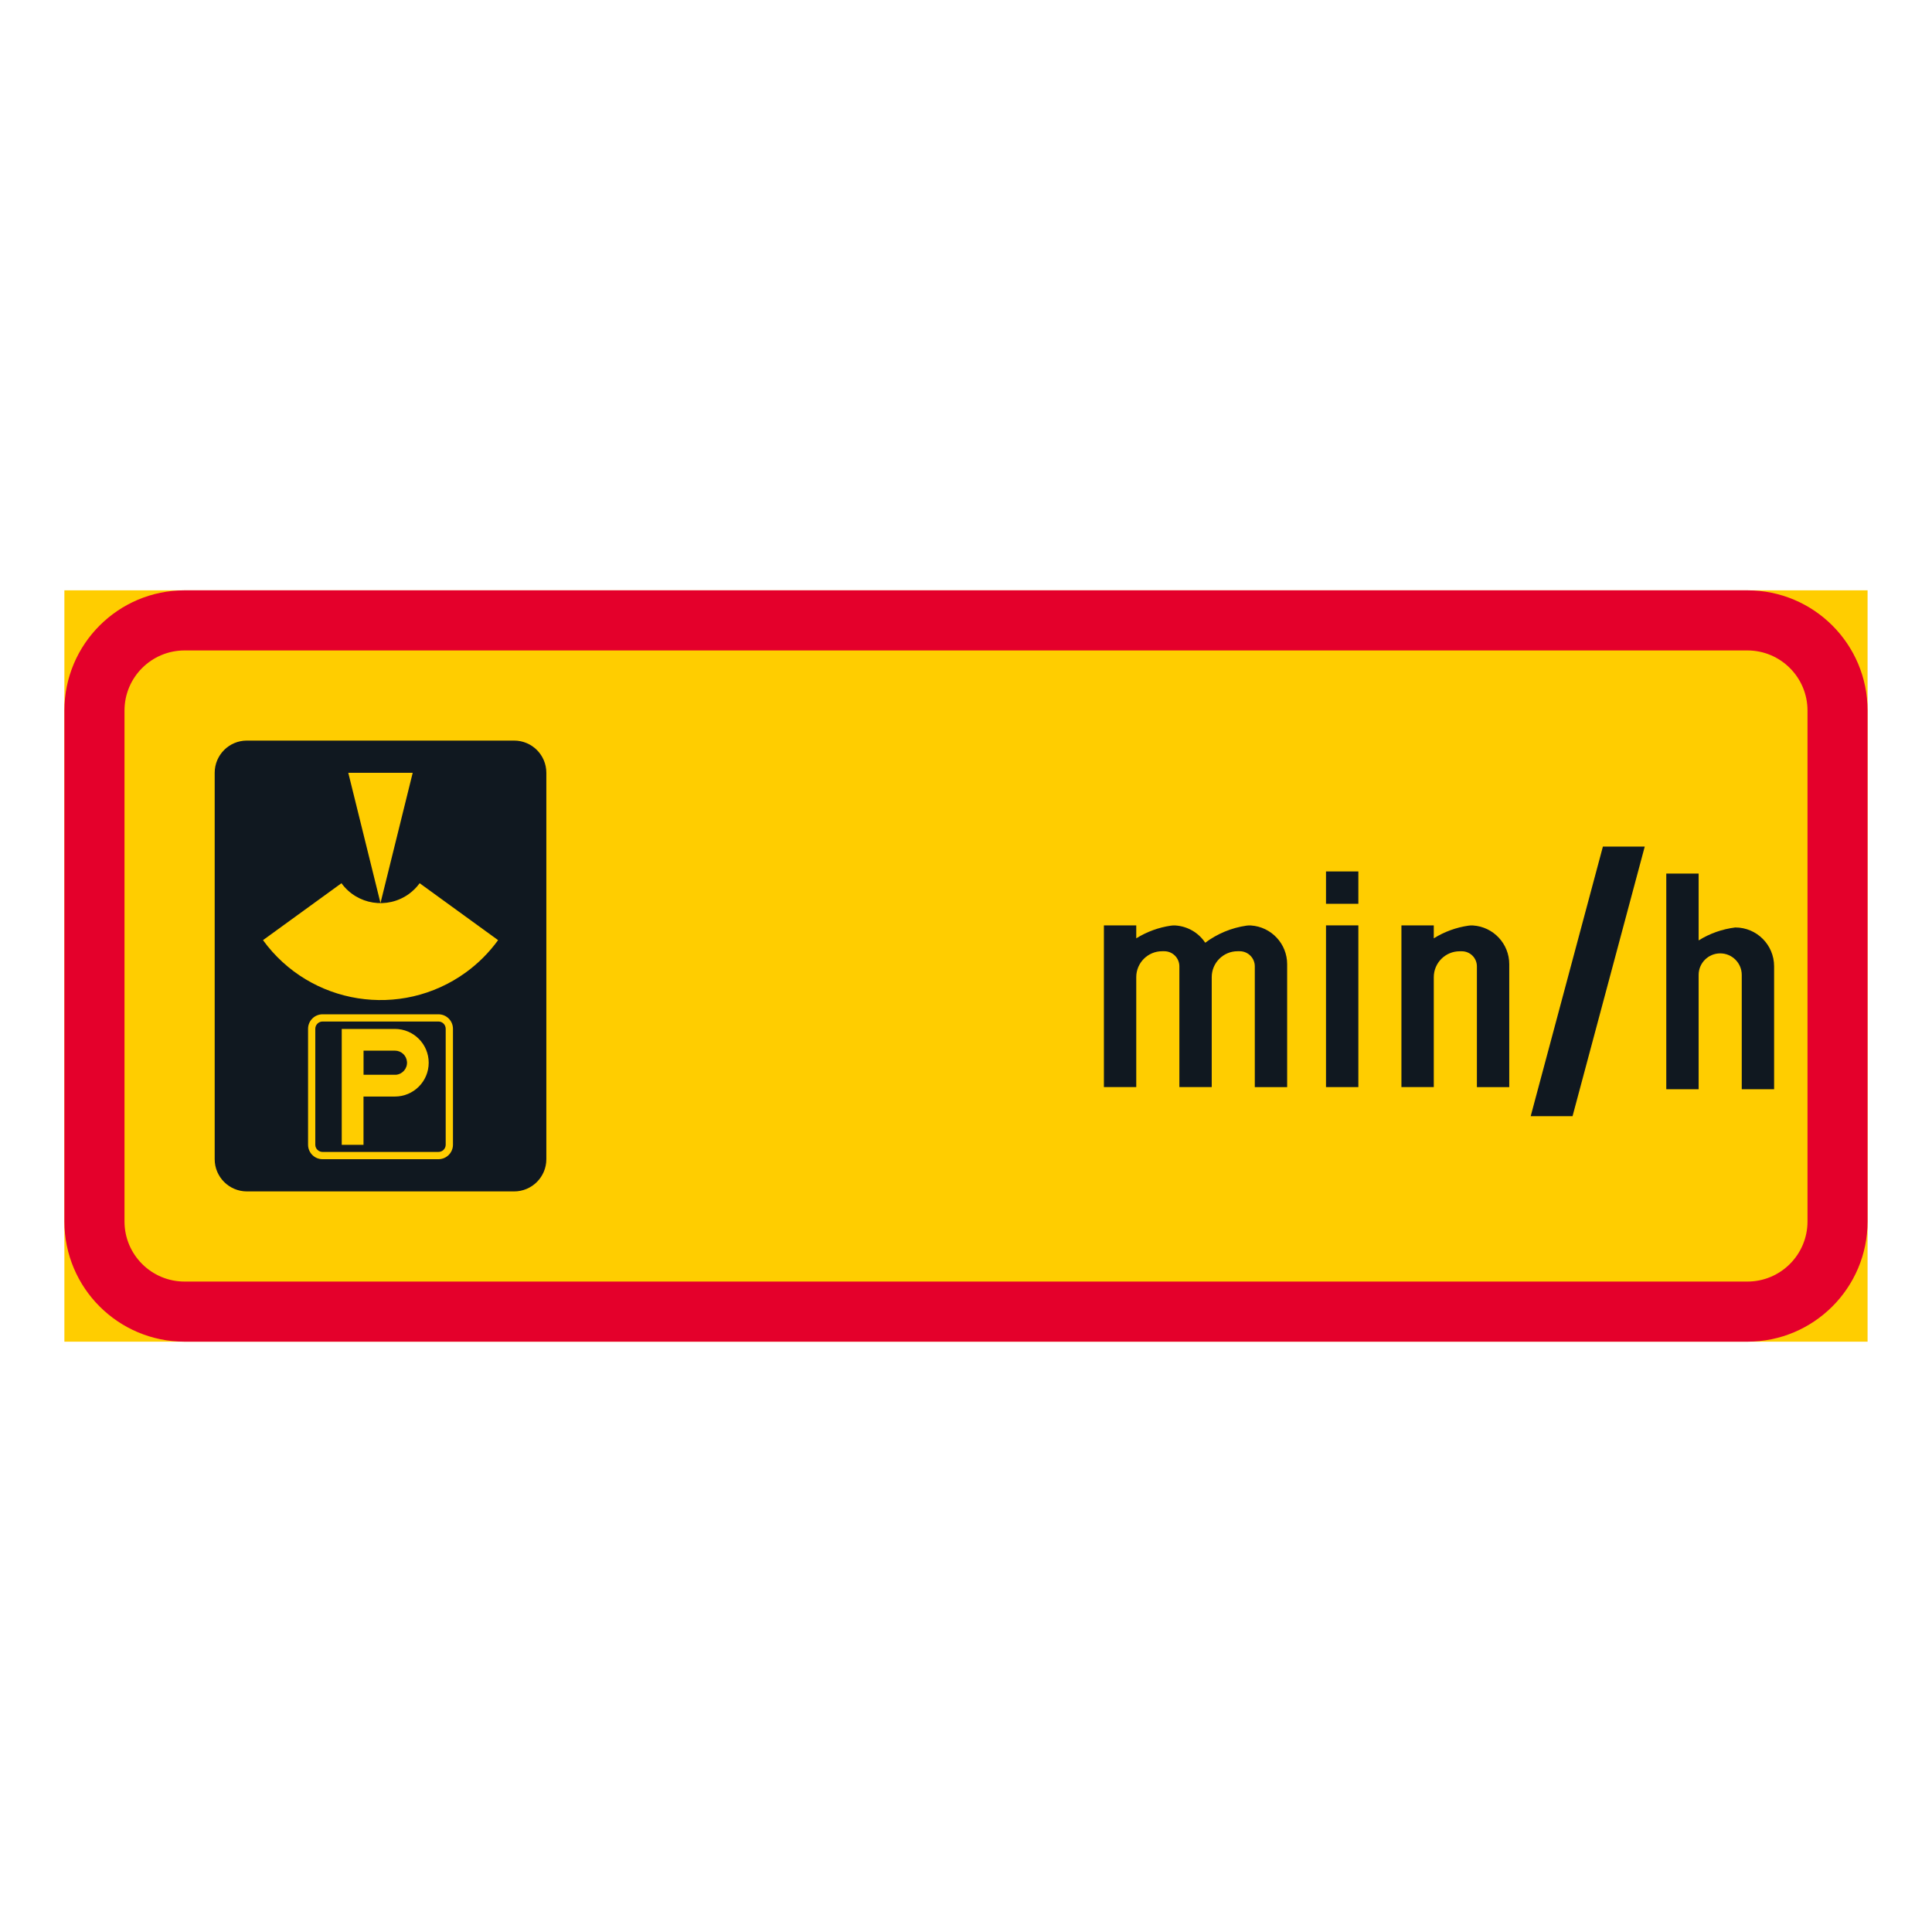
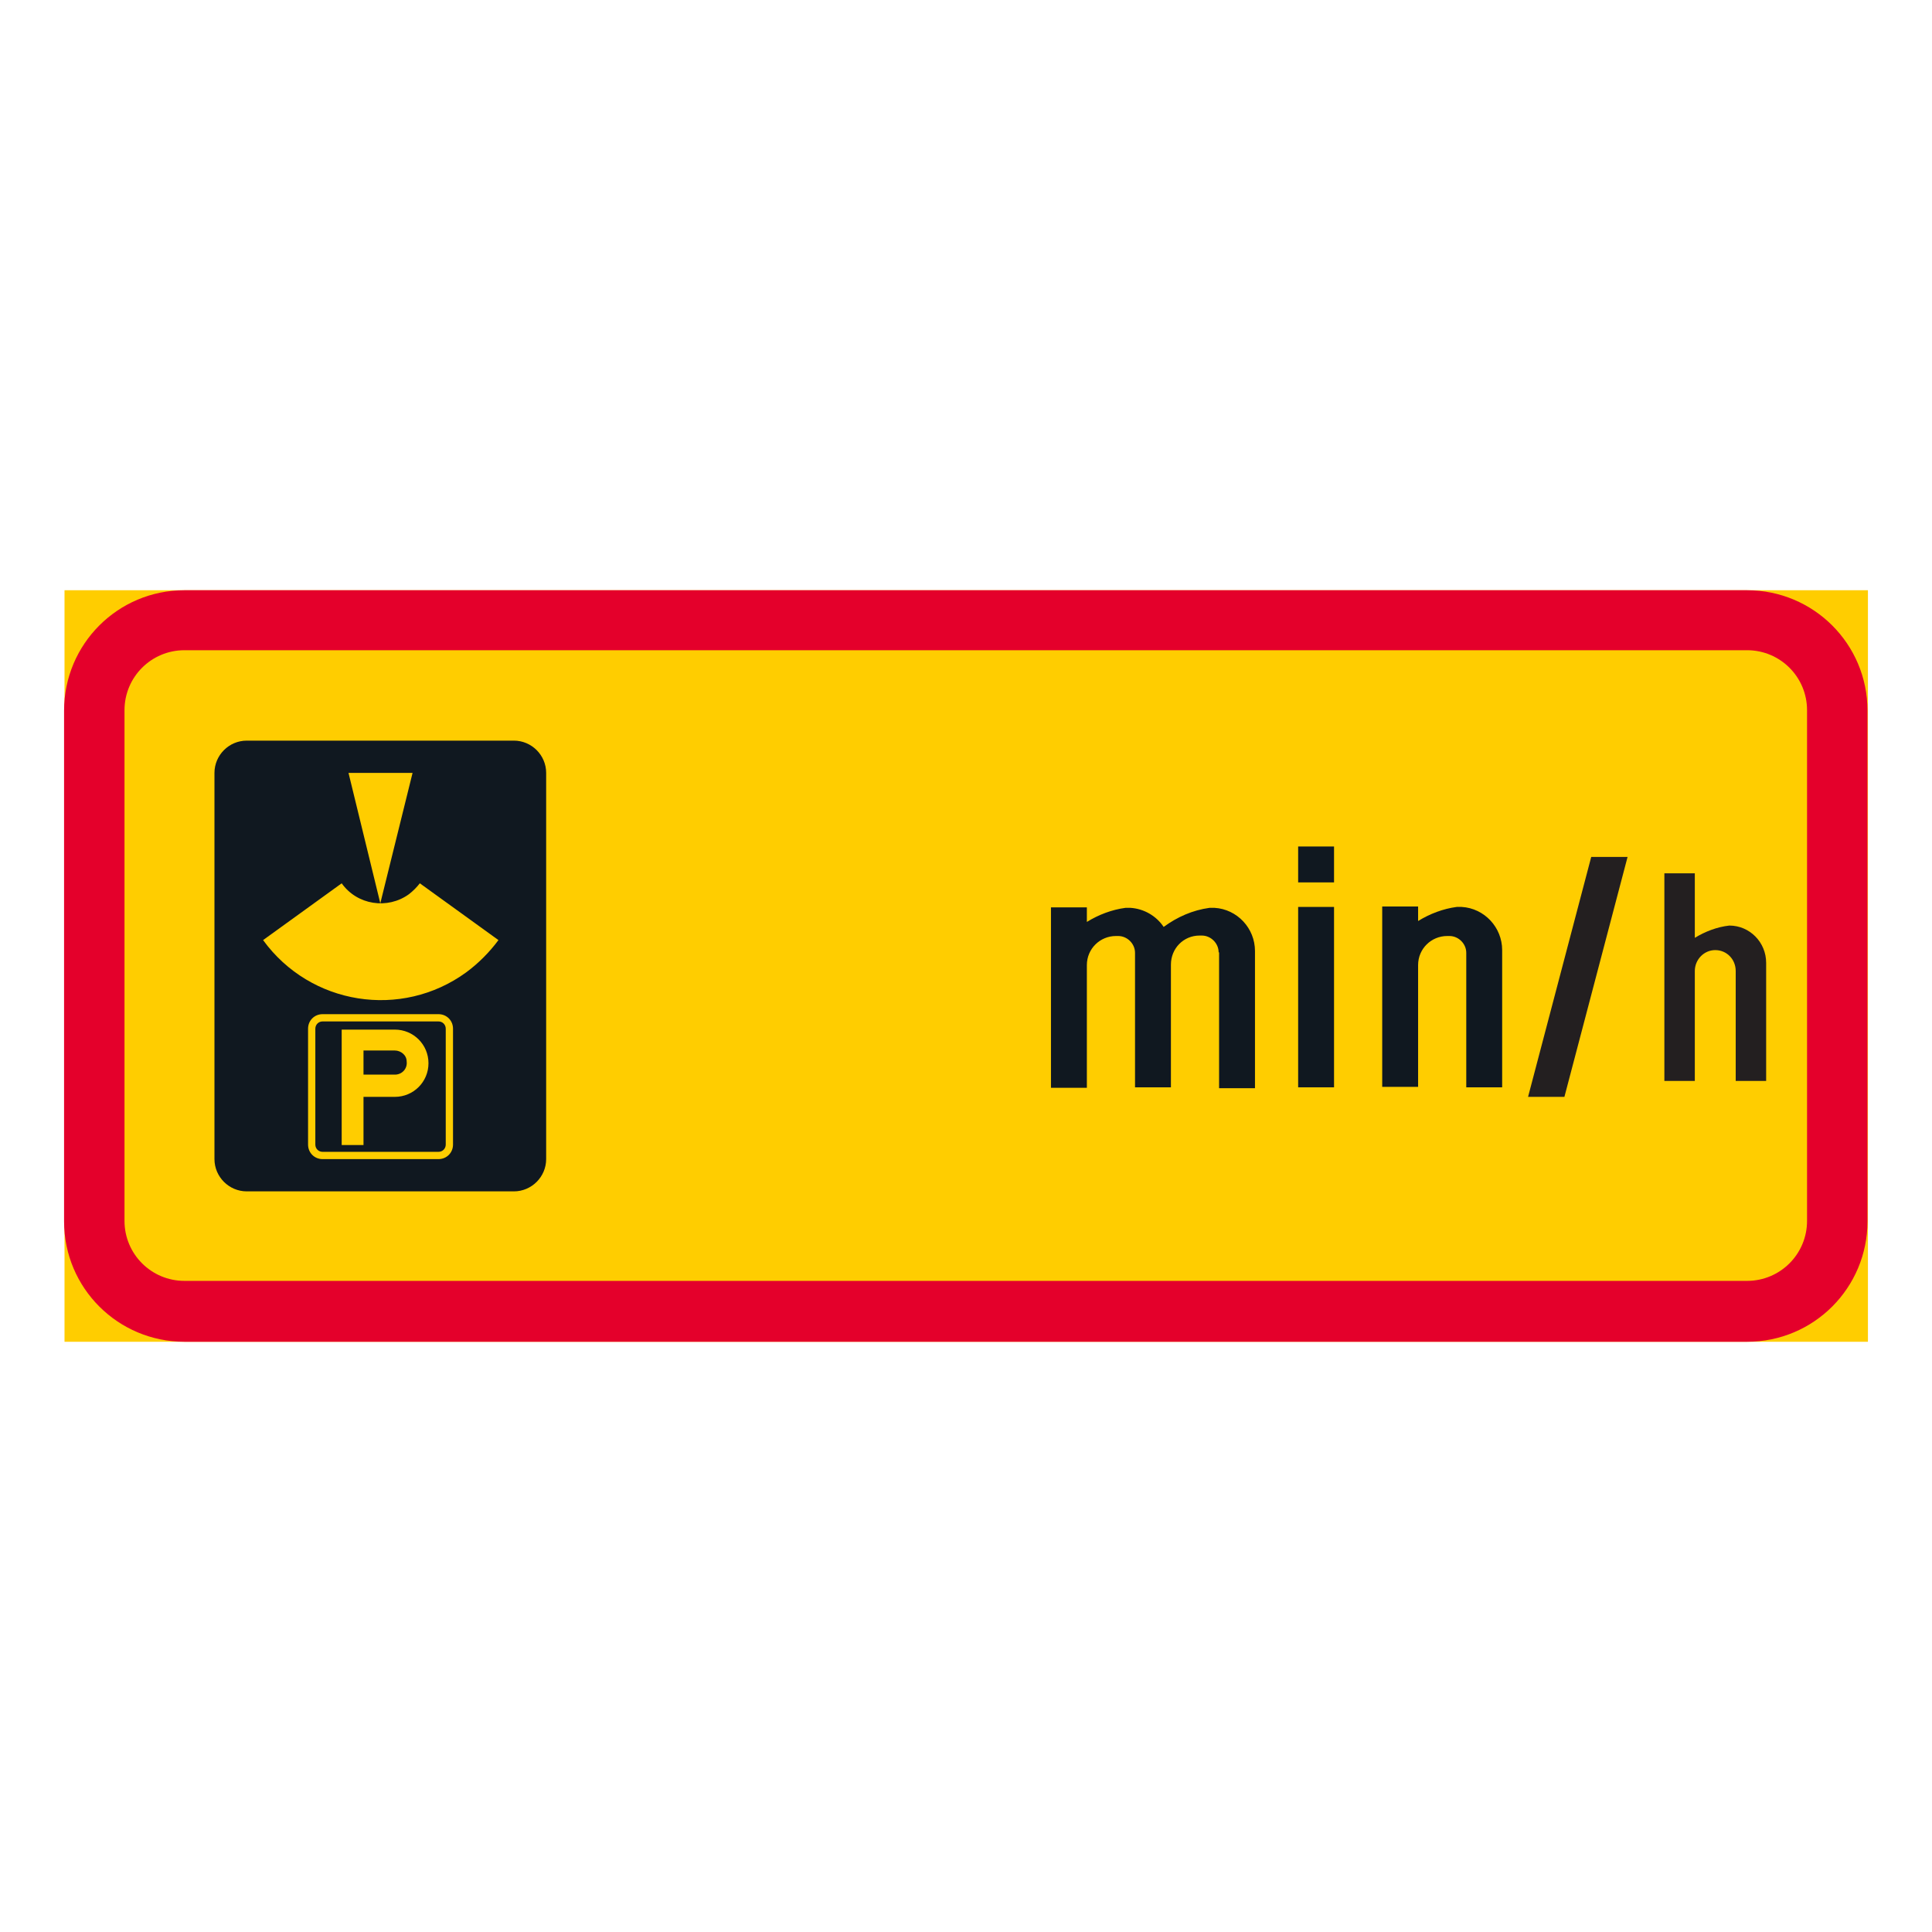
- <svg xmlns="http://www.w3.org/2000/svg" version="1.1" id="Layer_1" x="0px" y="0px" viewBox="0 0 425.2 425.2" style="enable-background:new 0 0 425.2 425.2;" xml:space="preserve">
-   <style type="text/css">
- 	.st0{fill:#FFCD00;}
- 	.st1{fill:#E4002B;}
- 	.st2{fill:#101820;}
- </style>
-   <g id="LWPOLYLINE_30_">
-     <rect x="14.17" y="129.92" class="st0" width="396.85" height="165.36" />
-   </g>
-   <g id="LWPOLYLINE_32_">
-     <path class="st1" d="M40.63,129.92h343.94c14.61,0,26.45,11.84,26.45,26.46v112.44c0,14.61-11.85,26.46-26.45,26.46H40.63   c-14.61,0-26.46-11.85-26.46-26.46V156.38C14.17,141.77,26.02,129.92,40.63,129.92z" />
-   </g>
-   <g id="LWPOLYLINE_31_">
-     <path class="st0" d="M40.63,143.15h343.94c7.3,0,13.23,5.93,13.23,13.23v112.44c0,7.31-5.92,13.23-13.23,13.23H40.63   c-7.3,0-13.23-5.92-13.23-13.23V156.38C27.4,149.07,33.33,143.15,40.63,143.15z" />
-   </g>
-   <g id="LWPOLYLINE_33_">
-     <path class="st2" d="M47.25,255.12v-85.04c0-3.92,3.17-7.09,7.08-7.09h58.82c3.92,0,7.09,3.17,7.09,7.09v85.04   c0,3.91-3.17,7.09-7.09,7.09H54.33C50.42,262.2,47.25,259.03,47.25,255.12z" />
-   </g>
-   <g id="LWPOLYLINE_34_">
-     <polygon class="st0" points="83.74,198.75 90.83,170.08 76.65,170.08  " />
-   </g>
-   <g id="LWPOLYLINE_35_">
-     <path class="st0" d="M57.88,206.91l17.27-12.53c3.45,4.75,10.09,5.8,14.85,2.36c0.9-0.66,1.7-1.45,2.36-2.36l17.26,12.53   c-1.97,2.72-4.36,5.11-7.08,7.09C88.24,224.37,68.25,221.19,57.88,206.91z" />
-   </g>
-   <g id="LWPOLYLINE_37_">
-     <path class="st0" d="M67.8,251.93v-25.51c0-1.76,1.43-3.19,3.19-3.19H96.5c1.76,0,3.19,1.43,3.19,3.19v25.51   c0,1.76-1.43,3.19-3.19,3.19H70.99C69.22,255.12,67.8,253.69,67.8,251.93z" />
-   </g>
-   <g id="LWPOLYLINE_36_">
-     <path class="st2" d="M69.39,251.93v-25.51c0-0.88,0.72-1.6,1.6-1.6H96.5c0.88,0,1.59,0.71,1.59,1.6v25.51   c0,0.88-0.71,1.59-1.59,1.59H70.99C70.11,253.52,69.39,252.81,69.39,251.93z" />
-   </g>
-   <g id="LWPOLYLINE_38_">
-     <path class="st0" d="M75.22,251.96h4.78v-10.63h6.91c4.11,0,7.44-3.33,7.44-7.44c0-4.11-3.33-7.44-7.44-7.44h-11.7V251.96z" />
-   </g>
-   <g id="LWPOLYLINE_39_">
-     <path class="st2" d="M80.01,231.23v5.31h7.12c1.46-0.12,2.56-1.4,2.44-2.86c-0.11-1.38-1.26-2.45-2.65-2.45H80.01z" />
-   </g>
-   <g id="LWPOLYLINE_85_">
-     <polygon class="st2" points="352.77,186.32 336.88,245.65 346.09,245.65 361.98,186.32  " />
-   </g>
-   <g id="LWPOLYLINE_00000163057184441170620010000017702894356489732788_">
-     <rect x="291.83" y="203.66" class="st2" width="7.12" height="35.59" />
-   </g>
-   <g id="LWPOLYLINE_00000041270928926220379220000011901707732384830363_">
-     <rect x="291.83" y="191.79" class="st2" width="7.12" height="7.12" />
-   </g>
-   <g id="LWPOLYLINE_00000114756356833174339570000000853333372686497928_">
-     <path class="st2" d="M276.16,212.67c0-1.83-1.49-3.32-3.32-3.32h-0.47c-3.14,0-5.69,2.55-5.69,5.7v24.2h-7.12v-26.58   c0-1.83-1.49-3.32-3.32-3.32h-0.47c-3.15,0-5.7,2.55-5.7,5.7v24.2h-7.12v-35.59h7.12v2.85c2.33-1.45,4.93-2.4,7.63-2.79   c0.33-0.05,0.67-0.06,1-0.04c2.66,0.18,5.08,1.58,6.55,3.8c2.66-1.99,5.77-3.28,9.06-3.76c0.33-0.05,0.67-0.06,1-0.04   c4.49,0.3,7.97,4.03,7.97,8.52v27.06h-7.12V212.67z" />
-   </g>
-   <g id="LWPOLYLINE_00000102525772092989906990000010417606293831528602_">
-     <path class="st2" d="M315.55,239.25h-7.12v-35.59h7.12v2.85c2.33-1.45,4.93-2.4,7.64-2.79c0.33-0.05,0.67-0.06,1-0.04   c4.49,0.3,7.97,4.03,7.97,8.52v27.06h-7.12v-26.58c0-1.83-1.48-3.32-3.32-3.32h-0.47c-3.14,0-5.7,2.55-5.7,5.7V239.25z" />
-   </g>
-   <g id="LWPOLYLINE_50_">
-     <path class="st2" d="M390.45,212.9v-0.24c0-4.71-3.82-8.54-8.54-8.54c-2.86,0.35-5.62,1.32-8.07,2.85v-14.71h-7.12v47.46h7.12   v-25.16c0-2.62,2.13-4.74,4.75-4.74c2.62,0,4.74,2.13,4.74,4.74v25.16h7.12V212.9z" />
+ <svg xmlns="http://www.w3.org/2000/svg" version="1.1" viewBox="0 0 425.2 425.2">
+   <defs>
+     <style>
+       .cls-1 {
+         fill: #e4002b;
+       }
+ 
+       .cls-2 {
+         fill: #ffcd00;
+       }
+ 
+       .cls-3 {
+         fill: #231f20;
+       }
+ 
+       .cls-4 {
+         fill: #101820;
+       }
+     </style>
+   </defs>
+   <g>
+     <g id="Layer_1">
+       <g id="LWPOLYLINE">
+         <rect class="cls-2" x="14.2" y="129.9" width="396.9" height="165.4" />
+       </g>
+       <g id="LWPOLYLINE-2">
+         <path class="cls-1" d="M40.6,129.9h343.9c14.6,0,26.5,11.8,26.5,26.5v112.4c0,14.6-11.8,26.5-26.5,26.5H40.6c-14.6,0-26.5-11.8-26.5-26.5v-112.4c0-14.6,11.8-26.5,26.5-26.5Z" />
+       </g>
+       <g id="LWPOLYLINE-3">
+         <path class="cls-2" d="M40.6,143.1h343.9c7.3,0,13.2,5.9,13.2,13.2v112.4c0,7.3-5.9,13.2-13.2,13.2H40.6c-7.3,0-13.2-5.9-13.2-13.2v-112.4c0-7.3,5.9-13.2,13.2-13.2h0Z" />
+       </g>
+       <g id="LWPOLYLINE-4">
+         <path class="cls-4" d="M47.2,255.1v-85c0-3.9,3.2-7.1,7.1-7.1h58.8c3.9,0,7.1,3.2,7.1,7.1v85c0,3.9-3.2,7.1-7.1,7.1h-58.8c-3.9,0-7.1-3.2-7.1-7.1Z" />
+       </g>
+       <g id="LWPOLYLINE-5">
+         <polygon class="cls-2" points="83.7 198.8 90.8 170.1 76.7 170.1 83.7 198.8" />
+       </g>
+       <g id="LWPOLYLINE-6">
+         <path class="cls-2" d="M57.9,206.9l17.3-12.5c3.4,4.8,10.1,5.8,14.8,2.4.9-.7,1.7-1.5,2.4-2.4l17.3,12.5c-2,2.7-4.4,5.1-7.1,7.1-14.3,10.4-34.3,7.2-44.7-7.1Z" />
+       </g>
+       <g id="LWPOLYLINE-7">
+         <path class="cls-2" d="M67.8,251.9v-25.5c0-1.8,1.4-3.2,3.2-3.2h25.5c1.8,0,3.2,1.4,3.2,3.2v25.5c0,1.8-1.4,3.2-3.2,3.2h-25.5c-1.8,0-3.2-1.4-3.2-3.2Z" />
+       </g>
+       <g id="LWPOLYLINE-8">
+         <path class="cls-4" d="M69.4,251.9v-25.5c0-.9.7-1.6,1.6-1.6h25.5c.9,0,1.6.7,1.6,1.6v25.5c0,.9-.7,1.6-1.6,1.6h-25.5c-.9,0-1.6-.7-1.6-1.6Z" />
+       </g>
+       <g id="LWPOLYLINE-9">
+         <rect class="cls-4" x="285.7" y="199.6" width="7.9" height="39.7" />
+       </g>
+       <g id="LWPOLYLINE-10">
+         <rect class="cls-4" x="285.7" y="186.3" width="7.9" height="7.9" />
+       </g>
+       <g id="LWPOLYLINE-11">
+         <path class="cls-4" d="M268.2,209.6c0-2-1.7-3.7-3.7-3.7h-.5c-3.5,0-6.3,2.8-6.3,6.4v27h-7.9v-29.6c0-2-1.7-3.7-3.7-3.7h-.5c-3.5,0-6.4,2.8-6.4,6.4v27h-7.9v-39.7h7.9v3.2c2.6-1.6,5.5-2.7,8.5-3.1h1.1c3,.2,5.7,1.8,7.3,4.2,3-2.2,6.4-3.7,10.1-4.2h1.1c5,.3,8.9,4.5,8.9,9.5v30.2h-7.9v-29.9Z" />
+       </g>
+       <g id="LWPOLYLINE-12">
+         <path class="cls-4" d="M312.1,239.2h-7.9v-39.7h7.9v3.2c2.6-1.6,5.5-2.7,8.5-3.1h1.1c5,.3,8.9,4.5,8.9,9.5v30.2h-7.9v-29.6c0-2-1.7-3.7-3.7-3.7h-.5c-3.5,0-6.4,2.8-6.4,6.4v27h0v-.2Z" />
+       </g>
+       <g id="LWPOLYLINE-13">
+         <path class="cls-2" d="M75.2,252h4.8v-10.6h6.9c4.1,0,7.4-3.3,7.4-7.4s-3.3-7.4-7.4-7.4h-11.7v25.5h0Z" />
+       </g>
+       <g id="LWPOLYLINE-14">
+         <path class="cls-4" d="M80,231.2v5.3h7.1c1.5-.1,2.6-1.4,2.4-2.9,0-1.4-1.3-2.4-2.6-2.4h-6.9Z" />
+       </g>
+       <g id="LWPOLYLINE-12-2" data-name="LWPOLYLINE-12">
+         <polygon class="cls-3" points="350.2 188.6 336.3 241.4 344.3 241.4 358.2 188.6 350.2 188.6" />
+       </g>
+       <g id="LWPOLYLINE-13-2" data-name="LWPOLYLINE-13">
+         <path class="cls-3" d="M388.7,212.1v-.2c0-4.5-3.6-8.2-8.1-8.2-2.7.3-5.3,1.3-7.6,2.7v-14.2h-6.7v45.7h6.7v-24.2c0-2.5,2-4.6,4.5-4.6s4.5,2,4.5,4.6v24.2h6.7v-25.8h0Z" />
+       </g>
+     </g>
  </g>
</svg>
